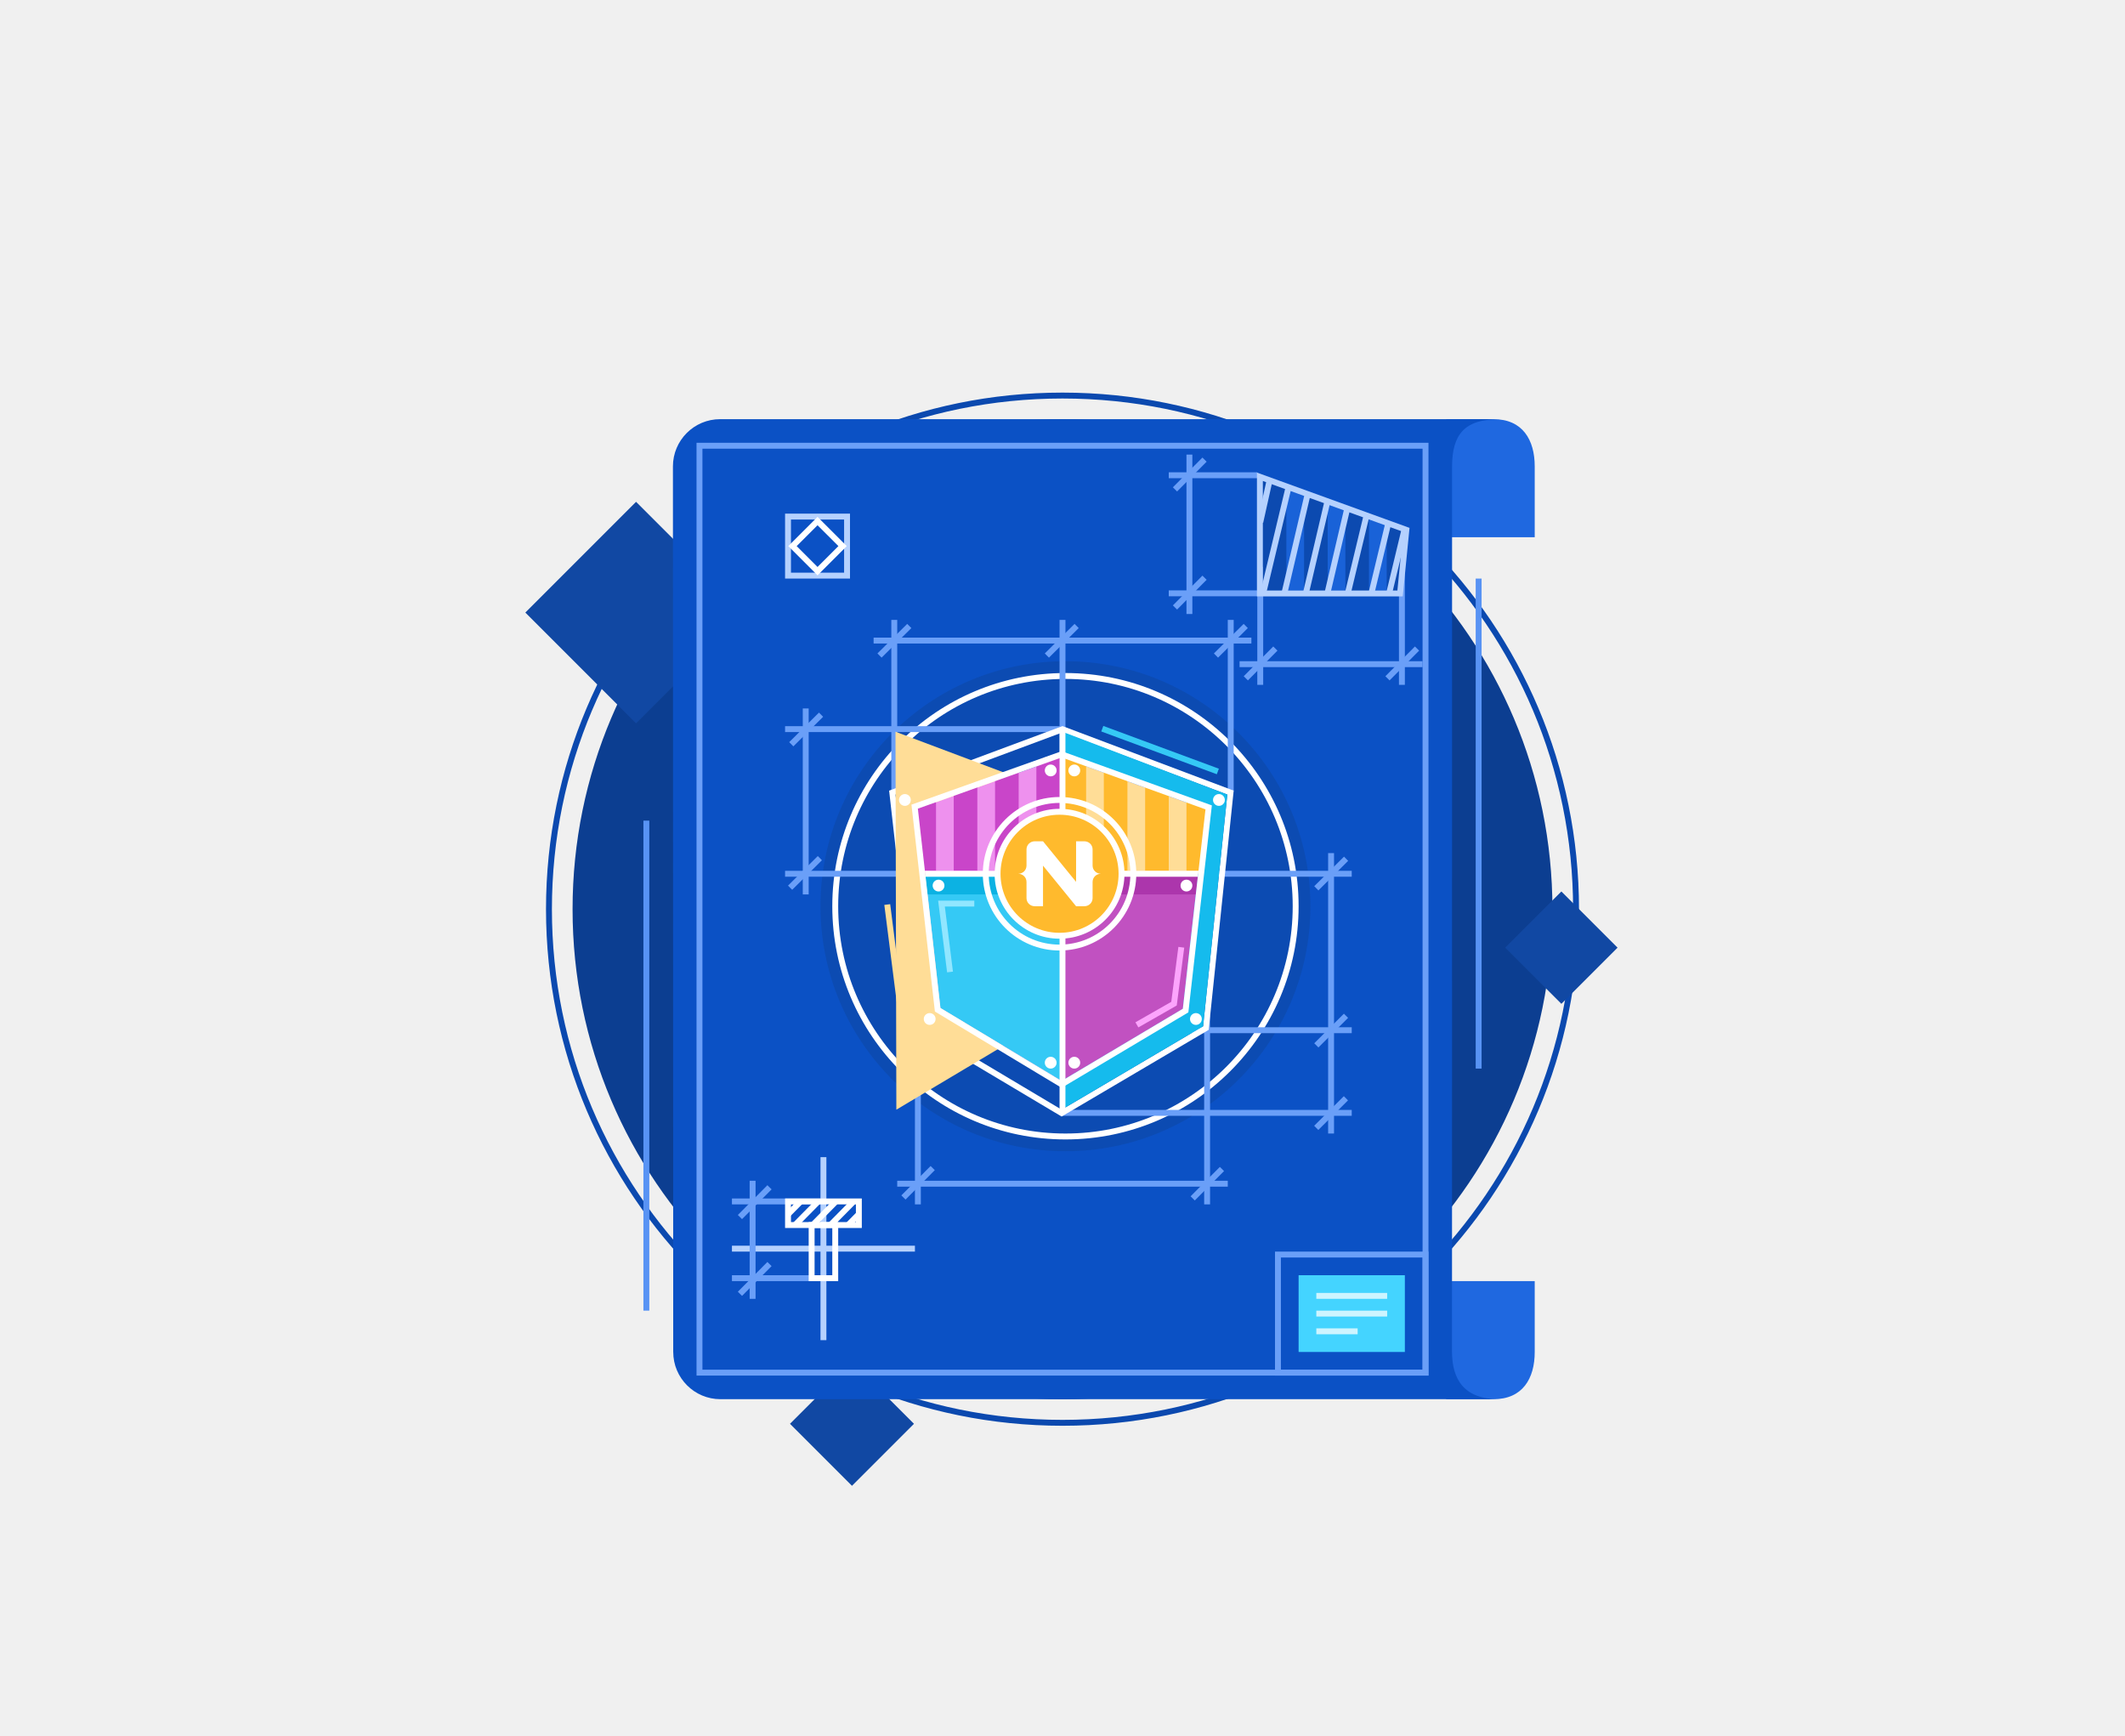
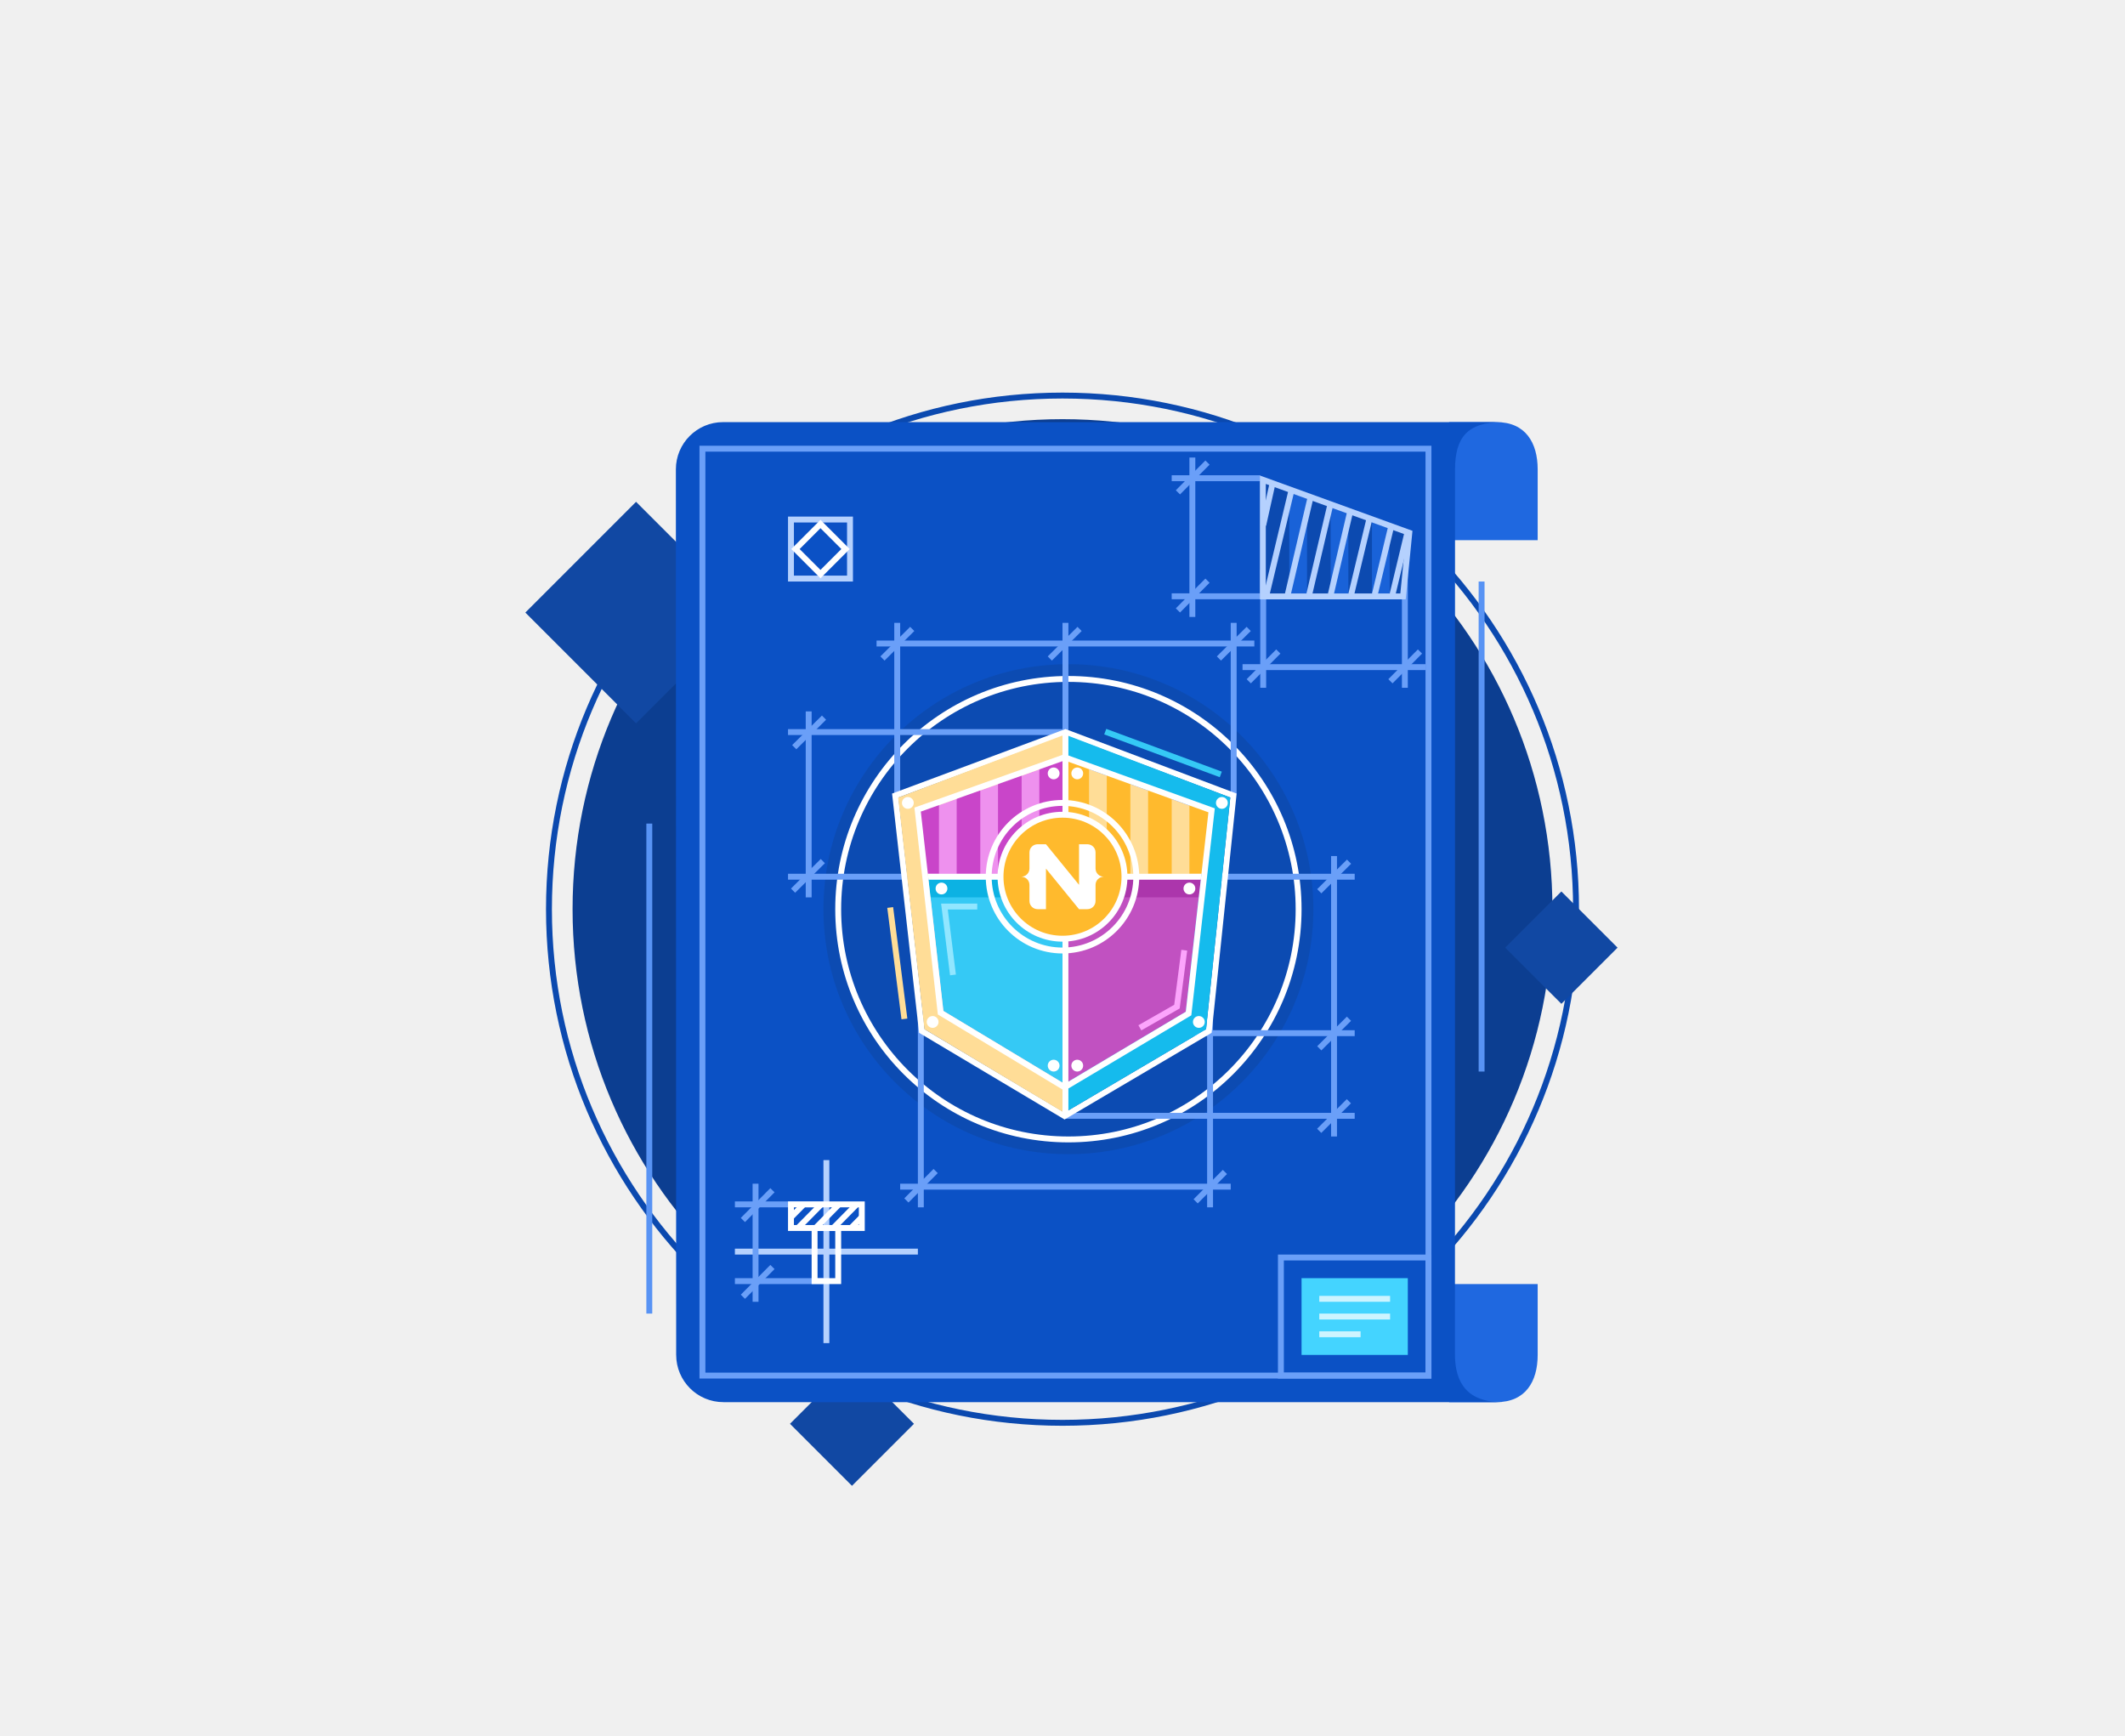
<svg xmlns="http://www.w3.org/2000/svg" width="360px" height="294px" viewBox="0 0 360 294" version="1.1">
  <defs />
  <g id="illustrations" stroke="none" stroke-width="1" fill="none" fill-rule="evenodd">
    <g id="nativescript_with_angular_getting_started_guide">
      <g id="nativescript_with_angular_getting_started_guide_image" transform="translate(89, 66)">
        <g id="circle_bg">
          <circle id="circle_2" fill="#0C3E91" cx="91" cy="88" r="83" />
          <path d="M91,175.5 C42.675,175.5 3.5,136.325 3.5,88 C3.5,39.675 42.675,0.5 91,0.5 C139.325,0.5 178.5,39.675 178.5,88 C178.5,136.325 139.325,175.5 91,175.5 Z M91,174.5 C138.773,174.5 177.5,135.773 177.5,88 C177.5,40.227 138.773,1.5 91,1.5 C43.227,1.5 4.5,40.227 4.5,88 C4.5,135.773 43.227,174.5 91,174.5 Z" id="circle_1" fill="#0B49AF" fill-rule="nonzero" />
          <rect id="rectangle" fill="#1148A3" transform="translate(55.33452, 175.1673) rotate(-315) translate(-55.33452, -175.1673) " x="47.909" y="167.741" width="14.852" height="14.852" />
          <rect id="rectangle" fill="#1148A3" transform="translate(175.5165, 94.5165) rotate(-315) translate(-175.5165, -94.5165) " x="168.787" y="87.787" width="13.458" height="13.458" />
          <rect id="rectangle" fill="#1148A3" transform="translate(18.75825, 37.75825) rotate(-315) translate(-18.75825, -37.75825) " x="5.494" y="24.494" width="26.528" height="26.528" />
        </g>
-         <g id="blueprint" transform="translate(95.5, 88) rotate(-90) translate(-95.5, -88) translate(12.5, 12.5)">
+         <g id="blueprint" transform="translate(96, 88.5) rotate(-90) translate(-96, -88.5) translate(13, 13)">
          <g id="drawing">
            <path d="M0,136 L20,136 L20,151 C14.501,151 10.501,151 8,151 C3.485,151 0,148.93 3.69929781e-13,144.022 C1.23309927e-13,141.562 0,138.888 0,136 Z" id="further_part" fill="#1F68E0" />
            <path d="M146,136 L166,136 L166,151 C160.501,151 156.501,151 154,151 C149.485,151 146,148.93 146,144.022 C146,141.562 146,138.888 146,136 Z" id="further_part" fill="#1F68E0" transform="translate(156, 143.5) scale(-1, 1) translate(-156, -143.5) " />
            <path d="M8,5.051 L157.997,5.002 C162.416,5 165.999,8.581 166,12.999 C166,13 166,13.001 166,13.002 C165.997,57.002 165.997,101.002 165.997,145.002 C165.997,139.104 163.413,136.998 157.952,136.998 C68.359,137.006 18.392,136.986 8.097,136.986 C3.306,136.986 1.45098014e-13,139.05 1.0658141e-12,144.97 C1.0658141e-12,100.998 1.0658141e-12,57.026 1.0658141e-12,13.054 L0.002,13.054 C0.002,8.636 3.583,5.055 8,5.054 Z" id="bg" fill="#0B51C5" />
            <path d="M5,10 L5,132 L161,132 L161,10 L5,10 Z M4,9 L162,9 L162,133 L4,133 L4,9 Z" id="stroke" fill="#6A9FF8" fill-rule="nonzero" />
            <g id="signature" transform="translate(14.5, 120) rotate(-270) translate(-14.5, -120) translate(1.5, 109.5)">
              <path d="M1,1 L1,20 L25,20 L25,1 L1,1 Z M0,0 L26,0 L26,21 L0,21 L0,0 Z" id="stroke" fill="#6A9FF8" fill-rule="nonzero" />
              <rect id="bg" fill="#44D4FF" x="4" y="4" width="18" height="13" />
              <rect id="line" fill="#CDF4FF" x="7" y="7" width="12" height="1" />
              <rect id="line" fill="#CDF4FF" x="7" y="10" width="12" height="1" />
              <rect id="line" fill="#CDF4FF" x="7" y="13" width="7" height="1" />
            </g>
            <rect id="line" fill="#5893F4" transform="translate(97.5, 141.5) scale(1, -1) translate(-97.5, -141.5) " x="56" y="141" width="83" height="1" />
            <rect id="line" fill="#5893F4" transform="translate(56.5, 0.5) scale(1, -1) translate(-56.5, -0.5) " x="15" y="0" width="83" height="1" />
          </g>
          <g id="lines" transform="translate(10, 15)">
            <rect id="line" fill="#B5D1FE" x="0" y="15" width="31" height="1" />
            <rect id="line" fill="#B5D1FE" transform="translate(15.5, 15.5) rotate(-270) translate(-15.5, -15.5) " x="0" y="15" width="31" height="1" />
            <rect id="line" fill="#6A9FF8" x="7" y="3" width="20" height="1" />
            <rect id="line" fill="#6A9FF8" x="10" y="0" width="1" height="15" />
            <polygon id="diagonal_line" fill="#6A9FF8" fill-rule="nonzero" transform="translate(10.37368, 3.858429) scale(-1, 1) translate(-10.37368, -3.858429) " points="12.543 1 13.247 1.71 8.205 6.717 7.5 6.007" />
            <rect id="line" fill="#6A9FF8" x="23" y="0" width="1" height="15" />
            <polygon id="diagonal_line" fill="#6A9FF8" fill-rule="nonzero" transform="translate(23.37368, 3.858429) scale(-1, 1) translate(-23.37368, -3.858429) " points="25.543 1 26.247 1.71 21.205 6.717 20.5 6.007" />
          </g>
          <g id="section" transform="translate(20, 24)" fill="#FFFFFF" fill-rule="nonzero">
            <path d="M10,1 L10,12 L13,12 L13,1 L10,1 Z M9,0 L14,0 L14,13 L9,13 L9,0 Z" id="element" />
            <path d="M9.259,2.142 L13.049,5.885 L13.751,5.174 L9.961,1.43 L9.259,2.142 Z M9.259,5.142 L13.049,8.885 L13.751,8.174 L9.961,4.43 L9.259,5.142 Z M9.259,8.142 L13.049,11.885 L13.751,11.174 L9.961,7.43 L9.259,8.142 Z M9.259,11.142 L10.991,12.853 L11.694,12.141 L9.961,10.43 L9.259,11.142 Z M10.979,0.866 L13.216,3.075 L13.918,2.363 L11.682,0.154 L10.979,0.866 Z" id="lines" />
            <path d="M1,5 L1,8 L9,8 L9,5 L1,5 Z M0,4 L10,4 L10,9 L0,9 L0,4 Z" id="element" />
          </g>
          <g id="lines" transform="translate(121, 89)" fill="#6A9FF8">
            <rect id="line" x="0" y="39" width="20" height="1" />
            <rect id="line" x="0" y="15" width="20" height="1" />
            <rect id="line" x="12" y="3" width="27" height="1" />
            <polygon id="diagonal_line" fill-rule="nonzero" transform="translate(3.626324, 39.55843) scale(-1, 1) translate(-3.626324, -39.55843) " points="5.795 36.7 6.5 37.41 1.457 42.417 0.753 41.707" />
            <rect id="line" x="3" y="12" width="1" height="31" />
            <rect id="line" x="15" y="0" width="1" height="15" />
            <rect id="line" x="35" y="0" width="1" height="15" />
            <polygon id="diagonal_line" fill-rule="nonzero" transform="translate(3.626324, 15.55843) scale(-1, 1) translate(-3.626324, -15.55843) " points="5.795 12.7 6.5 13.41 1.457 18.417 0.753 17.707" />
            <polygon id="diagonal_line" fill-rule="nonzero" transform="translate(15.62632, 3.558426) scale(-1, 1) translate(-15.62632, -3.558426) " points="17.795 0.7 18.5 1.41 13.457 6.417 12.753 5.707" />
            <polygon id="diagonal_line" fill-rule="nonzero" transform="translate(35.62632, 3.558426) scale(-1, 1) translate(-35.62632, -3.558426) " points="37.795 0.7 38.5 1.41 33.457 6.417 32.753 5.707" />
          </g>
          <g id="section" transform="translate(146.5, 117) rotate(-270) translate(-146.5, -117) translate(133.5, 106.5)">
            <polygon id="bg" fill="#1962D8" transform="translate(12.90109, 10.74454) scale(-1, 1) translate(-12.90109, -10.74454) " points="1.995 20.018 1.012 10.088 24.79 1.471 24.79 20.018" />
            <path d="M0.926,0.955 L4.926,2.385 L4.926,20.495 L0.926,20.495 L0.926,0.955 Z M7.926,3.504 L11.926,4.942 L11.926,20.495 L7.926,20.495 L7.926,3.504 Z M14.926,6.075 L18.926,7.505 L18.926,20.495 L14.926,20.495 L14.926,6.075 Z M21.926,8.533 L25.5,9.872 L24.297,20.495 L21.926,20.495 L21.926,8.533 Z" id="dark_lines" fill="#0C4AB0" />
            <path d="M1.995,20.018 L24.79,20.018 L24.79,1.471 L1.012,10.088 L1.995,20.018 Z M1.089,21.018 L-0.06,9.412 L25.79,0.045 L25.79,21.018 L1.089,21.018 Z" id="stroke" fill="#B5D1FE" fill-rule="nonzero" transform="translate(12.86522, 10.53154) scale(-1, 1) translate(-12.86522, -10.53154) " />
            <path d="M1.575,20.243 L0.602,20.01 L4.78,2.534 L5.753,2.766 L1.575,20.243 Z M0.996,8.559 L0.02,8.342 L1.581,1.324 L2.557,1.541 L0.996,8.559 Z M5.083,20.589 L4.109,20.361 L8.008,3.732 L8.982,3.961 L5.083,20.589 Z M8.789,20.298 L7.815,20.069 L11.383,4.87 L12.357,5.098 L8.789,20.298 Z M12.439,20.298 L11.466,20.07 L14.711,6.191 L15.685,6.419 L12.439,20.298 Z M15.897,20.301 L14.925,20.067 L18.02,7.205 L18.992,7.439 L15.897,20.301 Z M19.897,20.301 L18.925,20.067 L21.642,8.776 L22.614,9.01 L19.897,20.301 Z M22.897,20.301 L21.925,20.067 L24.42,9.697 L25.393,9.931 L22.897,20.301 Z" id="lines" fill="#B5D1FE" fill-rule="nonzero" />
          </g>
          <g id="element" transform="translate(139, 24)" fill-rule="nonzero">
            <path d="M1,1 L1,10 L10,10 L10,1 L1,1 Z M0,0 L11,0 L11,11 L0,11 L0,0 Z" id="Rectangle-7" fill="#B5D1FE" />
            <path d="M3,3 L3,8 L8,8 L8,3 L3,3 Z M2,2 L9,2 L9,9 L2,9 L2,2 Z" id="Rectangle-7" fill="#FFFFFF" transform="translate(5.5, 5.5) rotate(-315) translate(-5.5, -5.5) " />
          </g>
          <g id="circle" transform="translate(42, 30)">
            <circle id="Oval" fill="#0C4BB2" cx="41.5" cy="41.5" r="41.5" />
            <path d="M41.5,80 C62.763,80 80,62.763 80,41.5 C80,20.237 62.763,3 41.5,3 C20.237,3 3,20.237 3,41.5 C3,62.763 20.237,80 41.5,80 Z M41.5,81 C19.685,81 2,63.315 2,41.5 C2,19.685 19.685,2 41.5,2 C63.315,2 81,19.685 81,41.5 C81,63.315 63.315,81 41.5,81 Z" id="Oval" fill="#FFFFFF" fill-rule="nonzero" />
          </g>
          <g id="lines" transform="translate(82.5, 72) rotate(-270) translate(-82.5, -72) translate(34.5, 22.5)" fill="#6A9FF8">
            <g transform="translate(0, 15)">
              <rect id="line" x="0" y="3" width="47" height="1" />
              <rect id="line" x="0" y="27.5" width="47" height="1" />
              <rect id="line" x="3" y="0" width="1" height="31.5" />
              <polygon id="diagonal_line" fill-rule="nonzero" points="5.543 25 6.247 25.71 1.205 30.717 0.5 30.007" />
              <polygon id="diagonal_line" fill-rule="nonzero" points="5.743 0.7 6.447 1.41 1.405 6.417 0.7 5.707" />
            </g>
            <g transform="translate(47, 39)">
              <rect id="line" x="13" y="3.5" width="36" height="1" />
              <rect id="line" x="15" y="30" width="34" height="1" />
              <rect id="line" x="45" y="0.5" width="1" height="47.5" />
              <polygon id="diagonal_line" fill-rule="nonzero" points="47.691 1.1 48.396 1.81 43.353 6.817 42.649 6.107" />
              <polygon id="diagonal_line" fill-rule="nonzero" points="47.677 27.7 48.383 28.408 43.356 33.421 42.65 32.713" />
              <rect id="line" x="0" y="44" width="49" height="1" />
              <polygon id="diagonal_line" fill-rule="nonzero" points="47.663 41.674 48.369 42.382 43.342 47.395 42.635 46.687" />
            </g>
            <g transform="translate(15, -0)">
              <rect id="line" x="3" y="0" width="1" height="29" />
              <rect id="line" x="31.5" y="0" width="1" height="29.124" />
              <rect id="line" x="0" y="3" width="64" height="1" />
              <polygon id="diagonal_line" fill-rule="nonzero" points="34.043 0.675 34.747 1.384 29.705 6.392 29 5.682" />
              <polygon id="diagonal_line" fill-rule="nonzero" points="5.691 0.675 6.396 1.384 1.353 6.392 0.649 5.682" />
              <rect id="line" x="60" y="0" width="1" height="29" />
              <polygon id="diagonal_line" fill-rule="nonzero" points="62.691 0.675 63.396 1.384 58.353 6.392 57.649 5.682" />
            </g>
            <g transform="translate(19, 67)">
              <rect id="line" x="3" y="0" width="1" height="32" />
              <rect id="line" x="52" y="0" width="1" height="32" />
              <rect id="line" x="0" y="28" width="56" height="1" />
              <polygon id="diagonal_line" fill-rule="nonzero" transform="translate(52.53512, 28.49635) scale(-1, 1) translate(-52.53512, -28.49635) " points="55.368 30.633 54.659 31.339 49.702 26.359 50.411 25.654" />
              <polygon id="diagonal_line" fill-rule="nonzero" transform="translate(3.532661, 28.34259) scale(-1, 1) translate(-3.532661, -28.34259) " points="6.365 30.48 5.657 31.185 0.7 26.205 1.409 25.5" />
            </g>
          </g>
          <g id="shield_elements" transform="translate(81, 71) rotate(-270) translate(-81, -71) translate(51, 37.5)">
            <g id="shield" transform="translate(0, -0)">
-               <g id="bg_all">
+               <g id="bg_all" transform="translate(0, 0)">
                <path d="M30,1.554 L1.708,12.083 L6.142,51.334 L29.853,65.459 L53.823,51.334 L57.925,12.083 L30,1.554 Z M30.002,0.486 L59,11.42 L54.765,51.94 L29.85,66.621 L5.204,51.94 L0.627,11.419 L30.002,0.486 Z" id="stroke" fill="#FFFFFF" fill-rule="nonzero" />
                <polygon id="bg_2" fill="#15BBED" points="30 1.451 57.926 12.083 53.822 51.336 29.853 65.459" />
-                 <polygon id="bg_1" fill="#FFDD97" points="1.706 1.441 30 12.083 25.554 51.334 1.853 65.46" />
+                 <polygon id="bg_1" fill="#FFDD97" points="1.658 12.093 30 1.393 30 65.602 6.115 51.325" />
              </g>
              <g id="right" transform="translate(29, 5)">
                <polygon id="bg_right_all" fill="#C151C1" points="0.853 0.797 25.211 9.604 21.392 43.38 0.853 55.588" />
                <polygon id="bg_right_top" fill="#FFDD97" points="0.853 0.797 25.211 9.604 23.976 20.512 0.853 20.555" />
                <path d="M1,0.459 L5,1.89 L5,20 L1,20 L1,0.459 Z M8,3.009 L12,4.447 L12,20 L8,20 L8,3.009 Z M15,5.58 L19,7.009 L19,20 L15,20 L15,5.58 Z M22,8.037 L25.574,9.376 L24.371,20 L22,20 L22,8.037 Z" id="darker_parts" fill="#FFBA2D" />
                <polygon id="line" fill="#AC36AC" fill-rule="nonzero" transform="translate(12.36322, 22.5) scale(-1, -1) translate(-12.36322, -22.5) " points="0.797 24 1.129 21 23.929 21 23.929 24" />
                <polygon id="line" fill="#FCA4FC" fill-rule="nonzero" points="20.632 32.884 21.623 33.013 20.354 42.813 13.852 46.527 13.356 45.659 19.427 42.192" />
              </g>
              <g id="left" transform="translate(5, 5)">
                <polygon id="bg_left_all" fill="#EE91EE" transform="translate(12.67431, 28.19448) scale(-1, 1) translate(-12.67431, -28.19448) " points="0.495 0.797 24.853 9.47 21.029 43.233 0.495 55.592" />
                <polygon id="bg_left_bottom" fill="#35C9F5" transform="translate(13.29843, 38.04109) scale(-1, 1) translate(-13.29843, -38.04109) " points="24.853 20.49 22.277 43.233 1.744 55.592 1.744 20.576" />
                <path d="M4.54747351e-13,0.459 L4,1.89 L4,20 L4.54747351e-13,20 L4.54747351e-13,0.459 Z M7,3.009 L11,4.447 L11,20 L7,20 L7,3.009 Z M14,5.58 L18,7.009 L18,20 L14,20 L14,5.58 Z M21,8.037 L24.574,9.376 L23.371,20 L21,20 L21,8.037 Z" id="darker_parts" fill="#C945C9" transform="translate(12.28689, 10.22965) scale(-1, 1) translate(-12.28689, -10.22965) " />
                <polygon id="line" fill="#0CB2E3" fill-rule="nonzero" transform="translate(13.39867, 22.5) scale(1, -1) translate(-13.39867, -22.5) " points="1.797 24 2.14 21 25 21 25 24" />
                <polygon id="line" fill="#91E6FF" fill-rule="nonzero" points="6.441 37.078 5.449 37.201 3.934 25.055 10.058 25.055 10.058 26.055 5.066 26.055" />
              </g>
              <g id="dots" transform="translate(2, 7)" fill="#FFFFFF">
                <circle id="Oval-2" cx="7" cy="20.5" r="1" />
                <circle id="Oval-2" cx="1.3" cy="6" r="1" />
                <circle id="Oval-2" cx="26" cy="1" r="1" />
                <circle id="Oval-2" cx="30" cy="1" r="1" />
                <circle id="Oval-2" cx="54.5" cy="6" r="1" />
                <circle id="Oval-2" cx="49" cy="20.5" r="1" />
                <circle id="Oval-2" cx="50.6" cy="43.1" r="1" />
                <circle id="Oval-2" cx="5.5" cy="43.1" r="1" />
                <circle id="Oval-2" cx="26" cy="50.5" r="1" />
                <circle id="Oval-2" cx="30" cy="50.5" r="1" />
              </g>
              <g id="white_lines" transform="translate(4, 1)" fill="#FFFFFF" fill-rule="nonzero">
                <path d="M25.864,4.797 L1.495,13.592 L5.332,47.37 L25.864,59.592 L46.397,47.233 L50.222,13.47 L25.864,4.797 Z M25.862,3.734 L51.305,12.794 L47.336,47.835 L25.867,60.758 L4.394,47.976 L0.413,12.92 L25.862,3.734 Z" id="stroke" transform="translate(25.85861, 32.24606) scale(-1, 1) translate(-25.85861, -32.24606) " />
                <polygon id="line" points="2.797 25 2.68 24 49.043 24 48.932 25" />
                <polygon id="line" points="25.5 -4.54747351e-13 26.498 -4.54747351e-13 26.498 65 25.5 65" />
                <path d="M25.5,36.5 C32.127,36.5 37.5,31.127 37.5,24.5 C37.5,17.873 32.127,12.5 25.5,12.5 C18.873,12.5 13.5,17.873 13.5,24.5 C13.5,31.127 18.873,36.5 25.5,36.5 Z M25.5,37.5 C18.32,37.5 12.5,31.68 12.5,24.5 C12.5,17.32 18.32,11.5 25.5,11.5 C32.68,11.5 38.5,17.32 38.5,24.5 C38.5,31.68 32.68,37.5 25.5,37.5 Z" id="Oval" />
              </g>
            </g>
            <g id="logo" transform="translate(18.5, 14.5)">
              <circle id="Oval" fill="#FFFFFF" cx="11" cy="11" r="11" />
              <circle id="Oval" fill="#FFBA2D" cx="11" cy="11" r="10" />
              <path d="M17.01,10.597 C16.746,10.339 16.609,10.015 16.598,9.626 L16.598,6.874 C16.589,6.484 16.453,6.16 16.19,5.901 C15.926,5.642 15.595,5.508 15.199,5.5 L13.801,5.5 L13.801,12.374 L8.199,5.5 L6.801,5.5 C6.404,5.508 6.074,5.642 5.81,5.901 C5.546,6.16 5.411,6.484 5.402,6.874 L5.402,9.626 C5.391,10.015 5.254,10.339 4.99,10.597 C4.726,10.855 4.396,10.989 4,11 C4.396,11.011 4.726,11.145 4.99,11.403 C5.254,11.661 5.391,11.985 5.402,12.374 L5.402,15.126 C5.411,15.515 5.546,15.84 5.81,16.099 C6.074,16.358 6.404,16.492 6.801,16.5 L8.199,16.5 L8.199,9.626 L13.801,16.5 L15.199,16.5 C15.595,16.492 15.926,16.358 16.19,16.099 C16.453,15.84 16.589,15.515 16.598,15.126 L16.598,12.374 C16.609,11.985 16.746,11.661 17.01,11.403 C17.274,11.145 17.604,11.011 18,11 C17.604,10.989 17.274,10.855 17.01,10.597 L17.01,10.597 Z" id="Path" fill="#FFFFFF" transform="translate(11, 11) rotate(-180) translate(-11, -11) " />
            </g>
          </g>
          <polygon id="line" fill="#35C9F5" fill-rule="nonzero" points="113.103 77.567 114.041 77.915 106.795 97.49 105.857 97.143" />
          <polygon id="line" fill="#FFDD97" fill-rule="nonzero" points="83.723 40.815 83.85 41.807 64.972 44.214 64.846 43.222" />
        </g>
      </g>
    </g>
  </g>
</svg>
